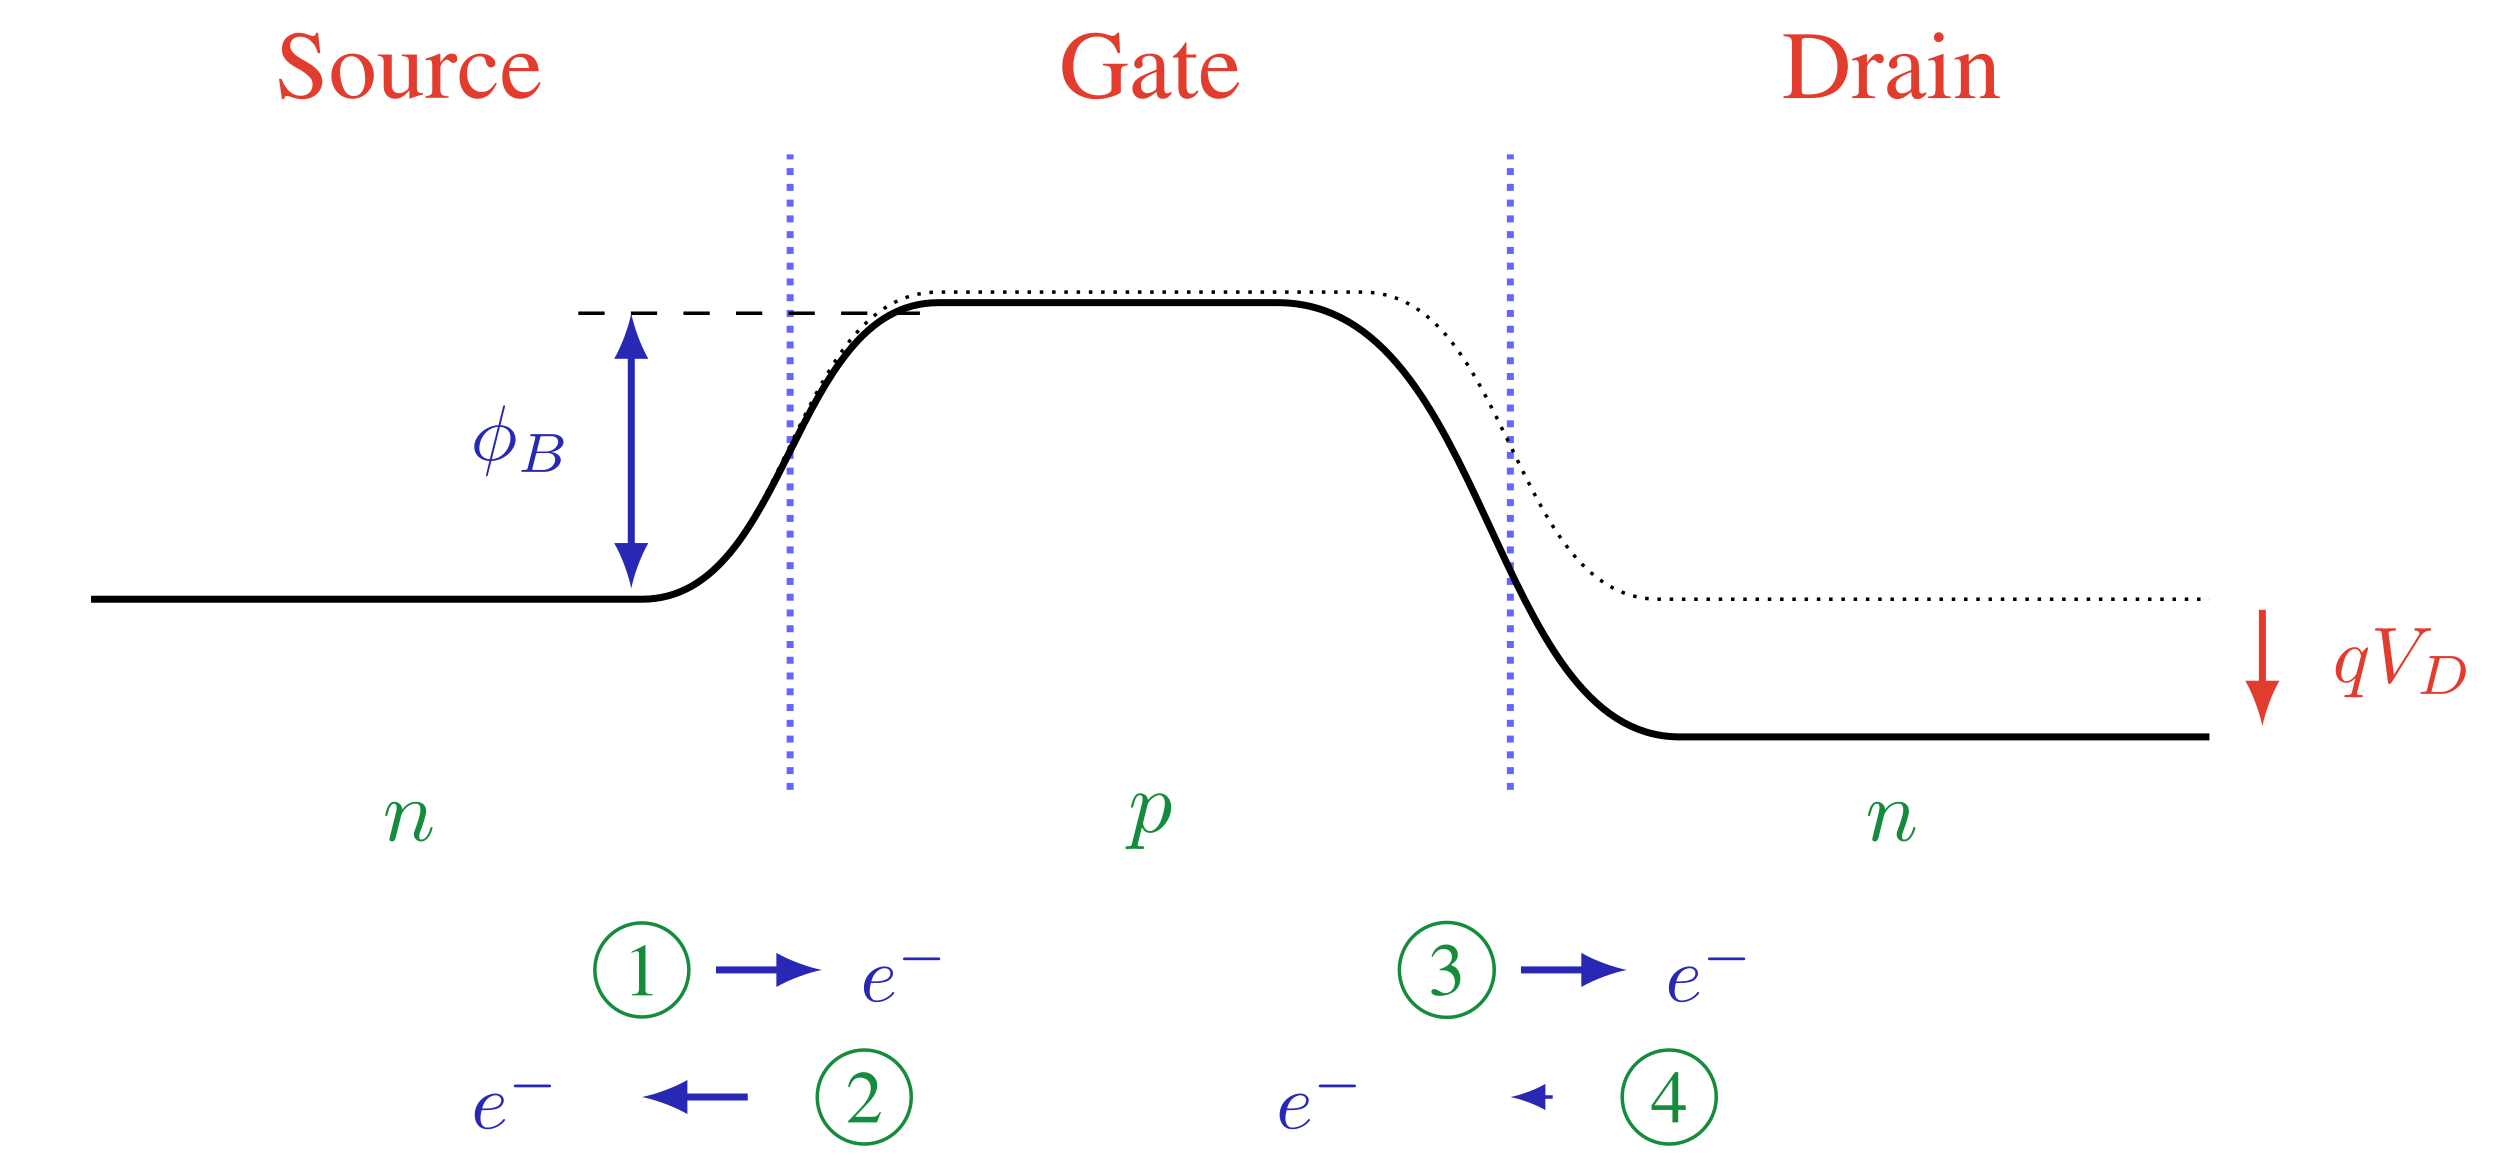
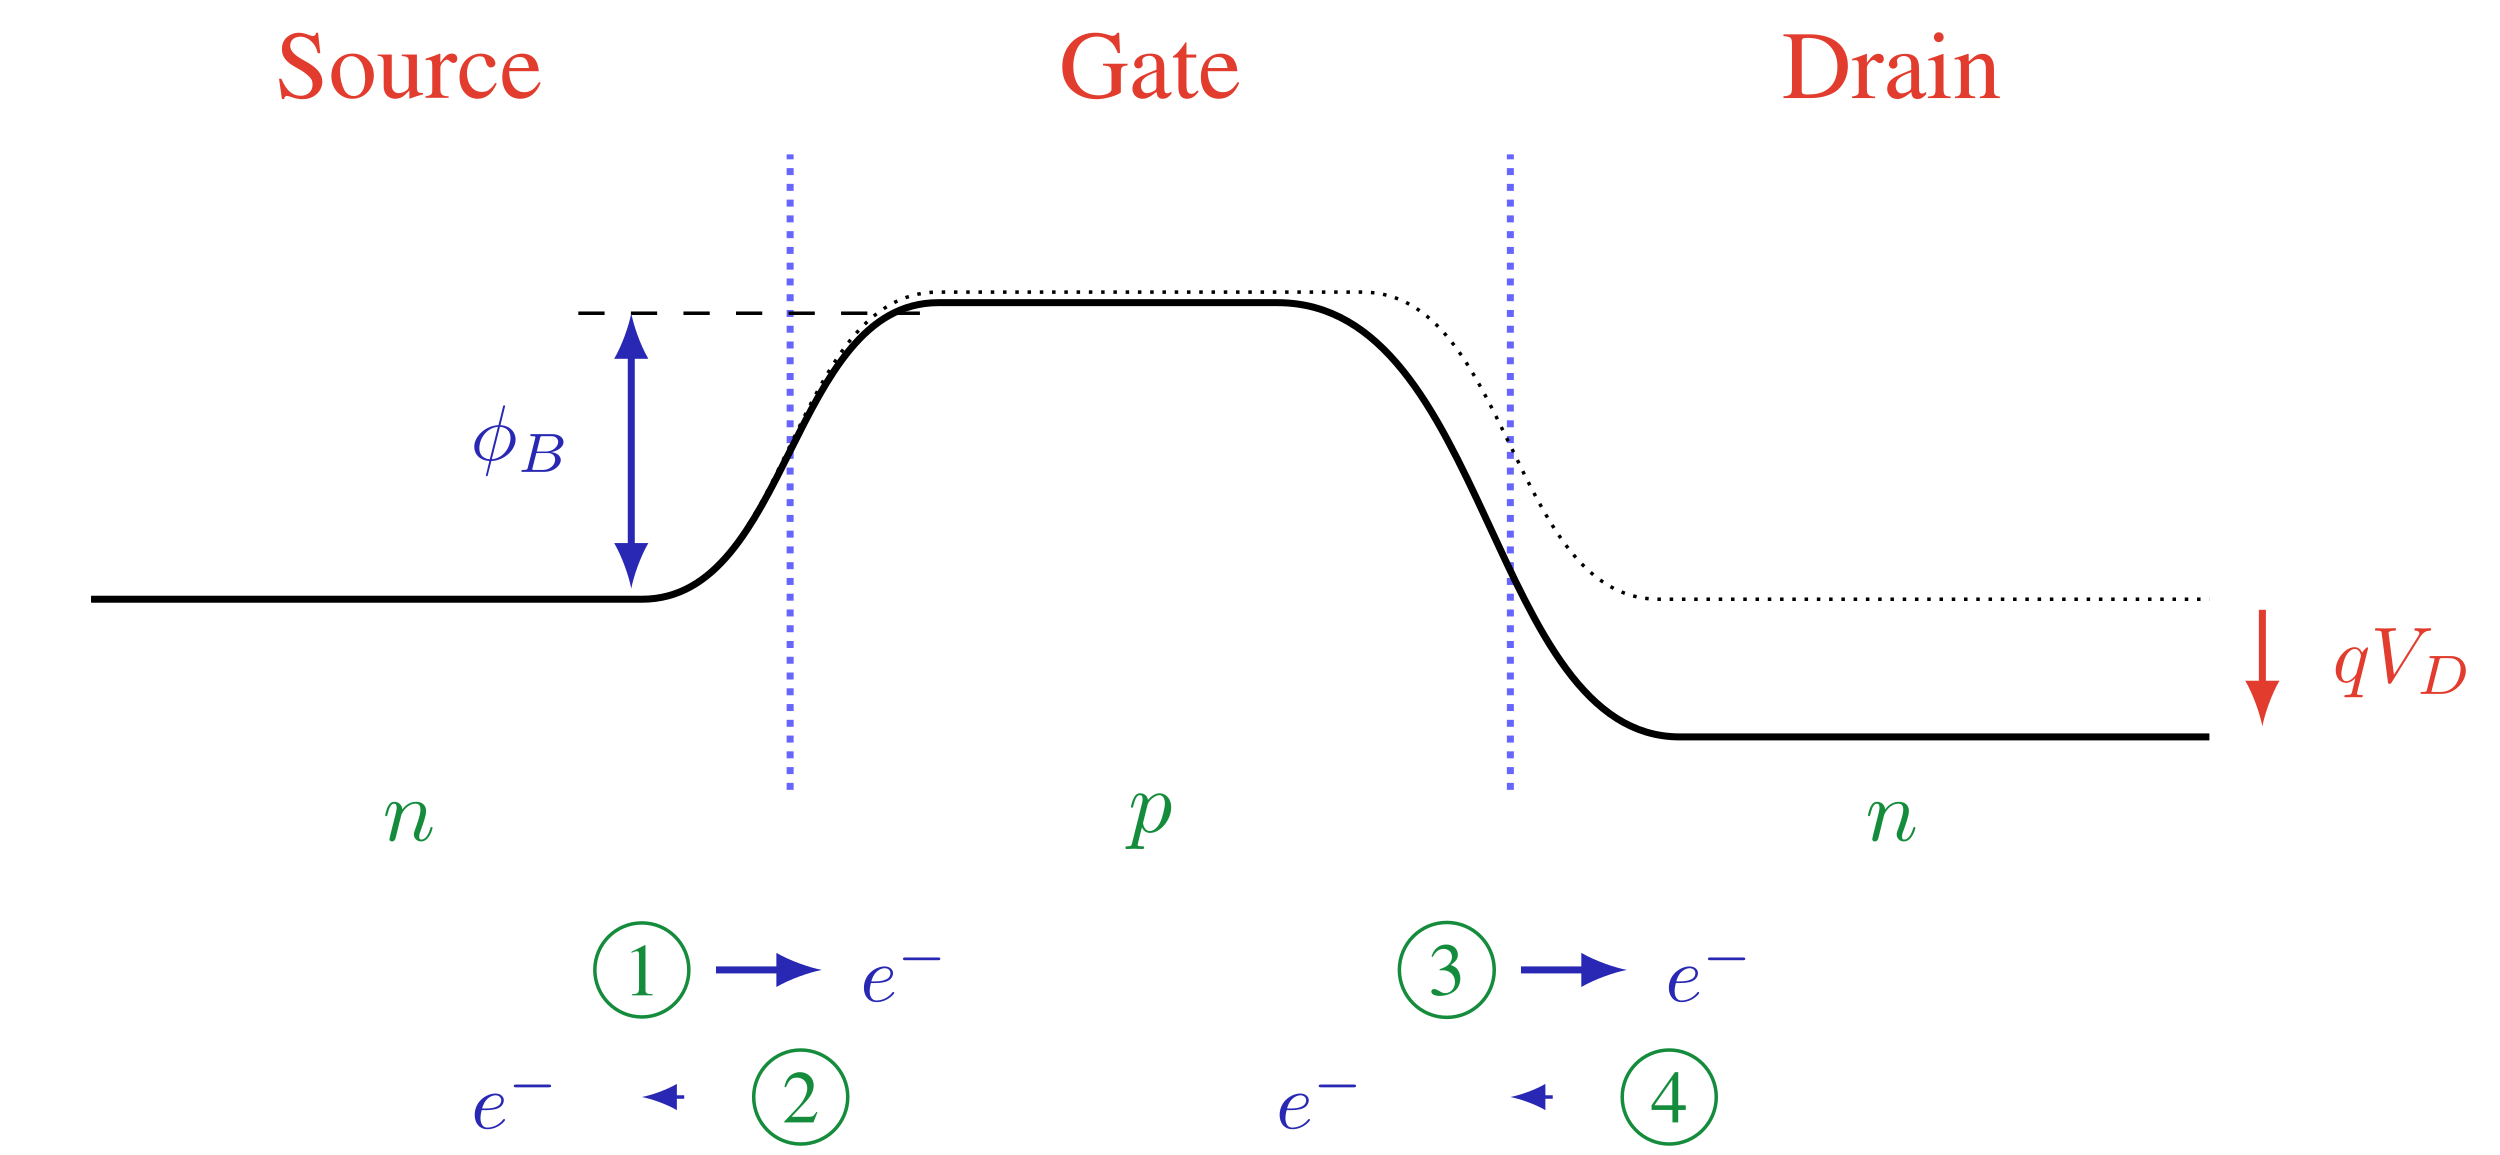
<svg xmlns="http://www.w3.org/2000/svg" xmlns:xlink="http://www.w3.org/1999/xlink" width="284.365pt" height="131.34pt" viewBox="0 0 284.365 131.34">
  <defs>
    <g>
      <g id="glyph-0-0">
        <path d="M 4.047 -3.859 C 4.047 -3.906 4.031 -3.953 3.969 -3.953 C 3.859 -3.953 3.5 -3.594 3.359 -3.344 C 3.156 -3.828 2.812 -3.969 2.516 -3.969 C 1.469 -3.969 0.359 -2.641 0.359 -1.344 C 0.359 -0.453 0.891 0.094 1.547 0.094 C 1.922 0.094 2.281 -0.109 2.594 -0.438 C 2.516 -0.125 2.219 1.078 2.203 1.172 C 2.125 1.422 2.047 1.453 1.547 1.469 C 1.438 1.469 1.344 1.469 1.344 1.641 C 1.344 1.656 1.344 1.734 1.469 1.734 C 1.75 1.734 2.062 1.719 2.359 1.719 C 2.656 1.719 2.984 1.734 3.281 1.734 C 3.328 1.734 3.438 1.734 3.438 1.562 C 3.438 1.469 3.359 1.469 3.203 1.469 C 2.781 1.469 2.781 1.406 2.781 1.312 C 2.781 1.25 2.797 1.203 2.812 1.125 Z M 1.562 -0.094 C 1.031 -0.094 1 -0.797 1 -0.938 C 1 -1.375 1.25 -2.344 1.406 -2.719 C 1.688 -3.391 2.156 -3.766 2.516 -3.766 C 3.109 -3.766 3.234 -3.047 3.234 -2.984 C 3.234 -2.922 2.734 -0.953 2.703 -0.922 C 2.578 -0.672 2.078 -0.094 1.562 -0.094 Z M 1.562 -0.094 " />
      </g>
      <g id="glyph-0-1">
        <path d="M 5.625 -5.109 C 6.078 -5.797 6.453 -5.828 6.781 -5.844 C 6.891 -5.859 6.891 -6.016 6.891 -6.016 C 6.891 -6.094 6.859 -6.125 6.781 -6.125 C 6.547 -6.125 6.281 -6.094 6.047 -6.094 C 5.75 -6.094 5.438 -6.125 5.156 -6.125 C 5.109 -6.125 4.984 -6.125 4.984 -5.953 C 4.984 -5.859 5.062 -5.844 5.125 -5.844 C 5.375 -5.828 5.547 -5.734 5.547 -5.547 C 5.547 -5.422 5.406 -5.219 5.406 -5.203 L 2.656 -0.828 L 2.047 -5.578 C 2.047 -5.734 2.25 -5.844 2.656 -5.844 C 2.797 -5.844 2.891 -5.844 2.891 -6.031 C 2.891 -6.109 2.812 -6.125 2.766 -6.125 C 2.406 -6.125 2.016 -6.094 1.656 -6.094 C 1.484 -6.094 1.312 -6.109 1.156 -6.109 C 1 -6.109 0.828 -6.125 0.672 -6.125 C 0.609 -6.125 0.5 -6.125 0.5 -5.953 C 0.5 -5.844 0.578 -5.844 0.719 -5.844 C 1.234 -5.844 1.234 -5.766 1.266 -5.547 L 1.969 -0.016 C 2 0.172 2.031 0.203 2.156 0.203 C 2.297 0.203 2.328 0.156 2.406 0.031 Z M 5.625 -5.109 " />
      </g>
      <g id="glyph-0-2">
        <path d="M 3.922 -6.016 C 3.922 -6.031 3.953 -6.125 3.953 -6.141 C 3.953 -6.141 3.953 -6.219 3.844 -6.219 C 3.75 -6.219 3.734 -6.203 3.703 -6.047 L 3.188 -3.969 C 1.766 -3.922 0.438 -2.734 0.438 -1.516 C 0.438 -0.656 1.062 0.047 2.156 0.109 C 2.094 0.391 2.031 0.672 1.953 0.953 C 1.844 1.375 1.766 1.719 1.766 1.734 C 1.766 1.828 1.828 1.844 1.859 1.844 C 1.906 1.844 1.922 1.828 1.953 1.797 C 1.969 1.781 2.031 1.562 2.047 1.438 L 2.391 0.109 C 3.844 0.062 5.141 -1.141 5.141 -2.344 C 5.141 -3.062 4.656 -3.891 3.422 -3.969 Z M 2.203 -0.094 C 1.672 -0.109 1.016 -0.438 1.016 -1.328 C 1.016 -2.406 1.797 -3.656 3.125 -3.781 Z M 3.359 -3.781 C 4.047 -3.734 4.562 -3.328 4.562 -2.531 C 4.562 -1.484 3.781 -0.203 2.438 -0.094 Z M 3.359 -3.781 " />
      </g>
      <g id="glyph-0-3">
        <path d="M 1.672 -2.078 C 1.938 -2.078 2.594 -2.094 3.047 -2.281 C 3.672 -2.547 3.719 -3.078 3.719 -3.203 C 3.719 -3.594 3.375 -3.969 2.766 -3.969 C 1.766 -3.969 0.406 -3.094 0.406 -1.531 C 0.406 -0.609 0.938 0.094 1.828 0.094 C 3.109 0.094 3.859 -0.859 3.859 -0.953 C 3.859 -1.016 3.797 -1.078 3.75 -1.078 C 3.703 -1.078 3.688 -1.062 3.625 -0.984 C 2.922 -0.094 1.953 -0.094 1.844 -0.094 C 1.141 -0.094 1.062 -0.859 1.062 -1.141 C 1.062 -1.25 1.062 -1.531 1.203 -2.078 Z M 1.25 -2.266 C 1.609 -3.625 2.531 -3.766 2.766 -3.766 C 3.188 -3.766 3.422 -3.5 3.422 -3.203 C 3.422 -2.266 1.984 -2.266 1.625 -2.266 Z M 1.25 -2.266 " />
      </g>
      <g id="glyph-1-0">
        <path d="M 1.188 -0.484 C 1.141 -0.281 1.125 -0.219 0.641 -0.219 C 0.516 -0.219 0.453 -0.219 0.453 -0.094 C 0.453 0 0.516 0 0.641 0 L 2.875 0 C 4.266 0 5.609 -1.281 5.609 -2.656 C 5.609 -3.562 4.969 -4.297 3.953 -4.297 L 1.672 -4.297 C 1.531 -4.297 1.469 -4.297 1.469 -4.156 C 1.469 -4.062 1.531 -4.062 1.672 -4.062 C 1.766 -4.062 1.797 -4.062 1.906 -4.047 C 2.031 -4.031 2.047 -4.031 2.047 -3.969 C 2.047 -3.953 2.047 -3.922 2.016 -3.828 Z M 2.594 -3.844 C 2.641 -4.047 2.656 -4.062 2.922 -4.062 L 3.719 -4.062 C 4.422 -4.062 5.016 -3.719 5.016 -2.859 C 5.016 -2.719 4.953 -1.625 4.328 -0.906 C 4.078 -0.625 3.531 -0.219 2.766 -0.219 L 1.906 -0.219 C 1.719 -0.219 1.703 -0.234 1.703 -0.281 C 1.703 -0.297 1.703 -0.328 1.734 -0.422 Z M 2.594 -3.844 " />
      </g>
      <g id="glyph-1-1">
        <path d="M 1.188 -0.484 C 1.141 -0.281 1.125 -0.219 0.641 -0.219 C 0.531 -0.219 0.453 -0.219 0.453 -0.094 C 0.453 0 0.531 0 0.641 0 L 3.078 0 C 4.125 0 4.938 -0.719 4.938 -1.344 C 4.938 -1.797 4.531 -2.172 3.859 -2.25 C 4.625 -2.375 5.25 -2.859 5.25 -3.391 C 5.25 -3.875 4.781 -4.297 3.953 -4.297 L 1.672 -4.297 C 1.547 -4.297 1.469 -4.297 1.469 -4.156 C 1.469 -4.062 1.547 -4.062 1.672 -4.062 C 1.672 -4.062 1.797 -4.062 1.906 -4.047 C 2.047 -4.031 2.047 -4.031 2.047 -3.969 C 2.047 -3.953 2.047 -3.922 2.031 -3.828 Z M 2.203 -2.312 L 2.578 -3.844 C 2.625 -4.047 2.641 -4.062 2.906 -4.062 L 3.859 -4.062 C 4.5 -4.062 4.641 -3.641 4.641 -3.406 C 4.641 -2.891 4.062 -2.312 3.234 -2.312 Z M 1.891 -0.219 C 1.703 -0.219 1.703 -0.234 1.703 -0.281 C 1.703 -0.297 1.703 -0.328 1.719 -0.422 L 2.156 -2.141 L 3.484 -2.141 C 4.078 -2.141 4.297 -1.75 4.297 -1.391 C 4.297 -0.766 3.672 -0.219 2.906 -0.219 Z M 1.891 -0.219 " />
      </g>
      <g id="glyph-2-0">
        <path d="M 4.891 -7.406 L 4.672 -7.406 C 4.625 -7.156 4.5 -7.031 4.312 -7.031 C 4.203 -7.031 4.016 -7.078 3.828 -7.156 C 3.422 -7.312 3.016 -7.406 2.672 -7.406 C 2.203 -7.406 1.719 -7.219 1.359 -6.906 C 0.969 -6.562 0.781 -6.094 0.781 -5.531 C 0.781 -4.656 1.266 -4.047 2.484 -3.391 C 3.281 -2.984 3.844 -2.531 4.125 -2.109 C 4.219 -1.969 4.266 -1.734 4.266 -1.484 C 4.266 -0.75 3.719 -0.234 2.922 -0.234 C 1.953 -0.234 1.266 -0.844 0.719 -2.172 L 0.453 -2.172 L 0.781 0.141 L 1.031 0.141 C 1.047 -0.062 1.172 -0.219 1.344 -0.219 C 1.453 -0.219 1.641 -0.172 1.844 -0.094 C 2.266 0.062 2.703 0.156 3.141 0.156 C 4.406 0.156 5.375 -0.719 5.375 -1.844 C 5.375 -2.734 4.781 -3.453 3.328 -4.234 C 2.172 -4.859 1.719 -5.344 1.719 -5.938 C 1.719 -6.531 2.172 -6.953 2.859 -6.953 C 3.359 -6.953 3.812 -6.75 4.188 -6.359 C 4.531 -6 4.688 -5.719 4.859 -5.078 L 5.141 -5.078 Z M 4.891 -7.406 " />
      </g>
      <g id="glyph-2-1">
        <path d="M 2.734 -5.031 C 1.312 -5.031 0.312 -3.984 0.312 -2.469 C 0.312 -1 1.344 0.109 2.719 0.109 C 4.094 0.109 5.141 -1.047 5.141 -2.562 C 5.141 -4 4.141 -5.031 2.734 -5.031 Z M 2.594 -4.734 C 3.516 -4.734 4.156 -3.688 4.156 -2.172 C 4.156 -0.938 3.672 -0.203 2.844 -0.203 C 2.422 -0.203 2.016 -0.453 1.781 -0.891 C 1.484 -1.469 1.297 -2.234 1.297 -3.016 C 1.297 -4.047 1.812 -4.734 2.594 -4.734 Z M 2.594 -4.734 " />
      </g>
      <g id="glyph-2-2">
        <path d="M 5.25 -0.547 L 5.188 -0.547 C 4.688 -0.547 4.562 -0.672 4.562 -1.172 L 4.562 -4.922 L 2.844 -4.922 L 2.844 -4.75 C 3.516 -4.703 3.641 -4.594 3.641 -4.047 L 3.641 -1.484 C 3.641 -1.172 3.594 -1.016 3.438 -0.891 C 3.141 -0.656 2.797 -0.531 2.469 -0.531 C 2.047 -0.531 1.703 -0.891 1.703 -1.359 L 1.703 -4.922 L 0.094 -4.922 L 0.094 -4.781 C 0.625 -4.75 0.781 -4.578 0.781 -4.078 L 0.781 -1.312 C 0.781 -0.453 1.297 0.109 2.109 0.109 C 2.516 0.109 2.938 -0.062 3.234 -0.359 L 3.703 -0.828 L 3.703 0.078 L 3.75 0.094 C 4.297 -0.125 4.688 -0.234 5.25 -0.391 Z M 5.25 -0.547 " />
      </g>
      <g id="glyph-2-3">
        <path d="M 0.078 -4.266 C 0.234 -4.297 0.328 -4.312 0.453 -4.312 C 0.734 -4.312 0.828 -4.141 0.828 -3.656 L 0.828 -0.922 C 0.828 -0.375 0.75 -0.297 0.062 -0.172 L 0.062 0 L 2.688 0 L 2.688 -0.172 C 1.938 -0.203 1.75 -0.359 1.75 -0.984 L 1.75 -3.453 C 1.75 -3.797 2.219 -4.344 2.516 -4.344 C 2.578 -4.344 2.688 -4.297 2.797 -4.188 C 2.984 -4.031 3.094 -3.969 3.234 -3.969 C 3.5 -3.969 3.672 -4.156 3.672 -4.453 C 3.672 -4.812 3.438 -5.031 3.062 -5.031 C 2.609 -5.031 2.297 -4.781 1.75 -4.016 L 1.75 -5.016 L 1.703 -5.031 C 1.125 -4.797 0.719 -4.656 0.078 -4.453 Z M 0.078 -4.266 " />
      </g>
      <g id="glyph-2-4">
        <path d="M 4.359 -1.703 C 3.828 -0.938 3.438 -0.672 2.812 -0.672 C 1.812 -0.672 1.125 -1.562 1.125 -2.812 C 1.125 -3.938 1.719 -4.719 2.609 -4.719 C 3 -4.719 3.141 -4.594 3.25 -4.188 L 3.312 -3.953 C 3.406 -3.641 3.609 -3.453 3.828 -3.453 C 4.125 -3.453 4.359 -3.656 4.359 -3.906 C 4.359 -4.531 3.594 -5.031 2.672 -5.031 C 2.141 -5.031 1.578 -4.812 1.125 -4.422 C 0.578 -3.938 0.281 -3.203 0.281 -2.328 C 0.281 -0.906 1.141 0.109 2.359 0.109 C 2.844 0.109 3.281 -0.062 3.688 -0.406 C 3.969 -0.672 4.188 -0.969 4.516 -1.609 Z M 4.359 -1.703 " />
      </g>
      <g id="glyph-2-5">
        <path d="M 4.469 -1.797 C 3.938 -0.969 3.469 -0.641 2.766 -0.641 C 2.141 -0.641 1.672 -0.969 1.359 -1.594 C 1.156 -2 1.078 -2.359 1.062 -3.031 L 4.438 -3.031 C 4.344 -3.75 4.234 -4.062 3.969 -4.422 C 3.641 -4.812 3.125 -5.031 2.562 -5.031 C 2.016 -5.031 1.5 -4.844 1.078 -4.469 C 0.562 -4.016 0.281 -3.234 0.281 -2.344 C 0.281 -0.828 1.062 0.109 2.328 0.109 C 3.359 0.109 4.188 -0.531 4.641 -1.719 Z M 1.078 -3.391 C 1.203 -4.234 1.578 -4.641 2.25 -4.641 C 2.906 -4.641 3.172 -4.344 3.312 -3.391 Z M 1.078 -3.391 " />
      </g>
      <g id="glyph-2-6">
        <path d="M 7.766 -3.875 L 4.969 -3.875 L 4.969 -3.688 C 5.438 -3.641 5.578 -3.609 5.703 -3.531 C 5.875 -3.422 5.938 -3.172 5.938 -2.703 L 5.938 -0.938 C 5.938 -0.578 5.266 -0.281 4.484 -0.281 C 2.688 -0.281 1.594 -1.531 1.594 -3.578 C 1.594 -4.594 1.906 -5.594 2.391 -6.141 C 2.875 -6.672 3.547 -6.969 4.297 -6.969 C 4.906 -6.969 5.438 -6.766 5.875 -6.359 C 6.203 -6.062 6.375 -5.766 6.656 -5.094 L 6.906 -5.094 L 6.812 -7.406 L 6.578 -7.406 C 6.5 -7.203 6.312 -7.047 6.078 -7.047 C 5.969 -7.047 5.797 -7.078 5.594 -7.156 C 5.109 -7.312 4.594 -7.406 4.109 -7.406 C 1.922 -7.406 0.344 -5.797 0.344 -3.562 C 0.344 -2.484 0.641 -1.672 1.266 -1.016 C 2 -0.266 3.047 0.156 4.25 0.156 C 5.188 0.156 6.562 -0.234 7 -0.609 L 7 -2.844 C 7 -3.484 7.125 -3.625 7.766 -3.688 Z M 7.766 -3.875 " />
      </g>
      <g id="glyph-2-7">
        <path d="M 4.844 -0.719 C 4.656 -0.562 4.531 -0.516 4.359 -0.516 C 4.109 -0.516 4.031 -0.672 4.031 -1.156 L 4.031 -3.281 C 4.031 -3.859 3.969 -4.172 3.812 -4.438 C 3.578 -4.828 3.094 -5.031 2.453 -5.031 C 1.422 -5.031 0.609 -4.5 0.609 -3.812 C 0.609 -3.562 0.828 -3.344 1.078 -3.344 C 1.344 -3.344 1.578 -3.562 1.578 -3.797 C 1.578 -3.844 1.562 -3.906 1.562 -3.969 C 1.531 -4.078 1.516 -4.156 1.516 -4.234 C 1.516 -4.531 1.875 -4.781 2.312 -4.781 C 2.844 -4.781 3.141 -4.453 3.141 -3.859 L 3.141 -3.203 C 1.453 -2.516 1.266 -2.438 0.797 -2.016 C 0.562 -1.797 0.406 -1.422 0.406 -1.062 C 0.406 -0.375 0.891 0.109 1.562 0.109 C 2.031 0.109 2.484 -0.125 3.156 -0.688 C 3.203 -0.125 3.406 0.109 3.859 0.109 C 4.234 0.109 4.453 -0.016 4.844 -0.438 Z M 3.141 -1.344 C 3.141 -1 3.094 -0.906 2.859 -0.781 C 2.594 -0.625 2.297 -0.531 2.062 -0.531 C 1.672 -0.531 1.375 -0.891 1.375 -1.375 L 1.375 -1.406 C 1.375 -2.062 1.812 -2.453 3.141 -2.938 Z M 3.141 -1.344 " />
      </g>
      <g id="glyph-2-8">
        <path d="M 2.797 -4.922 L 1.688 -4.922 L 1.688 -6.203 C 1.688 -6.312 1.672 -6.344 1.609 -6.344 C 1.531 -6.25 1.469 -6.141 1.391 -6.031 C 0.969 -5.438 0.5 -4.906 0.328 -4.859 C 0.203 -4.781 0.141 -4.703 0.141 -4.656 C 0.141 -4.625 0.156 -4.594 0.188 -4.578 L 0.766 -4.578 L 0.766 -1.281 C 0.766 -0.359 1.094 0.109 1.734 0.109 C 2.281 0.109 2.688 -0.156 3.062 -0.719 L 2.906 -0.844 C 2.688 -0.562 2.5 -0.453 2.25 -0.453 C 1.844 -0.453 1.688 -0.75 1.688 -1.453 L 1.688 -4.578 L 2.797 -4.578 Z M 2.797 -4.922 " />
      </g>
      <g id="glyph-2-9">
        <path d="M 1.141 -1.188 C 1.141 -0.406 1 -0.266 0.172 -0.203 L 0.172 0 L 3.281 0 C 4.562 0 5.703 -0.359 6.391 -0.969 C 7.094 -1.625 7.5 -2.594 7.5 -3.656 C 7.5 -4.641 7.172 -5.5 6.578 -6.094 C 5.828 -6.859 4.641 -7.25 3.125 -7.25 L 0.172 -7.25 L 0.172 -7.047 C 1.047 -6.969 1.141 -6.875 1.141 -6.062 Z M 2.25 -6.422 C 2.25 -6.766 2.375 -6.844 2.828 -6.844 C 3.766 -6.844 4.484 -6.672 5 -6.297 C 5.859 -5.703 6.312 -4.766 6.312 -3.578 C 6.312 -2.297 5.859 -1.375 4.969 -0.859 C 4.422 -0.531 3.781 -0.406 2.828 -0.406 C 2.391 -0.406 2.25 -0.5 2.25 -0.859 Z M 2.25 -6.422 " />
      </g>
      <g id="glyph-2-10">
        <path d="M 1.922 -5.031 L 0.219 -4.438 L 0.219 -4.266 L 0.312 -4.281 C 0.438 -4.297 0.578 -4.312 0.672 -4.312 C 0.938 -4.312 1.047 -4.141 1.047 -3.656 L 1.047 -1.125 C 1.047 -0.328 0.938 -0.203 0.172 -0.172 L 0.172 0 L 2.766 0 L 2.766 -0.172 C 2.047 -0.219 1.953 -0.328 1.953 -1.125 L 1.953 -5 Z M 1.406 -7.484 C 1.109 -7.484 0.859 -7.234 0.859 -6.922 C 0.859 -6.609 1.094 -6.359 1.406 -6.359 C 1.719 -6.359 1.969 -6.609 1.969 -6.922 C 1.969 -7.234 1.719 -7.484 1.406 -7.484 Z M 1.406 -7.484 " />
      </g>
      <g id="glyph-2-11">
        <path d="M 0.172 -4.359 C 0.234 -4.391 0.344 -4.406 0.469 -4.406 C 0.781 -4.406 0.875 -4.234 0.875 -3.703 L 0.875 -0.984 C 0.875 -0.359 0.75 -0.203 0.203 -0.172 L 0.203 0 L 2.516 0 L 2.516 -0.172 C 1.953 -0.203 1.797 -0.344 1.797 -0.734 L 1.797 -3.812 C 2.328 -4.297 2.562 -4.438 2.922 -4.438 C 3.469 -4.438 3.719 -4.094 3.719 -3.375 L 3.719 -1.078 C 3.719 -0.391 3.578 -0.203 3.031 -0.172 L 3.031 0 L 5.312 0 L 5.312 -0.172 C 4.781 -0.219 4.641 -0.344 4.641 -0.891 L 4.641 -3.391 C 4.641 -4.422 4.156 -5.031 3.359 -5.031 C 2.844 -5.031 2.516 -4.859 1.766 -4.156 L 1.766 -5.016 L 1.688 -5.031 C 1.156 -4.844 0.781 -4.719 0.172 -4.547 Z M 0.172 -4.359 " />
      </g>
      <g id="glyph-3-0">
        <path d="M 0.875 -0.594 C 0.844 -0.438 0.781 -0.203 0.781 -0.156 C 0.781 0.016 0.922 0.109 1.078 0.109 C 1.203 0.109 1.375 0.031 1.453 -0.172 C 1.453 -0.188 1.578 -0.656 1.641 -0.906 L 1.859 -1.797 C 1.906 -2.031 1.969 -2.25 2.031 -2.469 C 2.062 -2.641 2.141 -2.938 2.156 -2.969 C 2.297 -3.281 2.828 -4.188 3.781 -4.188 C 4.234 -4.188 4.312 -3.812 4.312 -3.484 C 4.312 -2.875 3.828 -1.594 3.672 -1.172 C 3.578 -0.938 3.562 -0.812 3.562 -0.703 C 3.562 -0.234 3.922 0.109 4.391 0.109 C 5.328 0.109 5.688 -1.344 5.688 -1.422 C 5.688 -1.531 5.609 -1.531 5.578 -1.531 C 5.469 -1.531 5.469 -1.5 5.422 -1.344 C 5.219 -0.672 4.891 -0.109 4.406 -0.109 C 4.234 -0.109 4.172 -0.203 4.172 -0.438 C 4.172 -0.688 4.25 -0.922 4.344 -1.141 C 4.531 -1.672 4.953 -2.766 4.953 -3.344 C 4.953 -4 4.531 -4.406 3.812 -4.406 C 2.906 -4.406 2.422 -3.766 2.25 -3.531 C 2.203 -4.094 1.797 -4.406 1.328 -4.406 C 0.875 -4.406 0.688 -4.016 0.594 -3.844 C 0.422 -3.5 0.297 -2.906 0.297 -2.875 C 0.297 -2.766 0.391 -2.766 0.406 -2.766 C 0.516 -2.766 0.516 -2.781 0.578 -3 C 0.75 -3.703 0.953 -4.188 1.312 -4.188 C 1.5 -4.188 1.609 -4.062 1.609 -3.734 C 1.609 -3.516 1.578 -3.406 1.453 -2.891 Z M 0.875 -0.594 " />
      </g>
      <g id="glyph-3-1">
        <path d="M 0.453 1.219 C 0.375 1.562 0.344 1.625 -0.094 1.625 C -0.203 1.625 -0.312 1.625 -0.312 1.812 C -0.312 1.891 -0.266 1.938 -0.188 1.938 C 0.078 1.938 0.375 1.906 0.641 1.906 C 0.984 1.906 1.312 1.938 1.641 1.938 C 1.688 1.938 1.812 1.938 1.812 1.734 C 1.812 1.625 1.719 1.625 1.578 1.625 C 1.078 1.625 1.078 1.562 1.078 1.469 C 1.078 1.344 1.5 -0.281 1.562 -0.531 C 1.688 -0.234 1.969 0.109 2.484 0.109 C 3.641 0.109 4.891 -1.344 4.891 -2.812 C 4.891 -3.75 4.312 -4.406 3.562 -4.406 C 3.062 -4.406 2.578 -4.047 2.25 -3.656 C 2.156 -4.203 1.719 -4.406 1.359 -4.406 C 0.891 -4.406 0.703 -4.016 0.625 -3.844 C 0.438 -3.5 0.312 -2.906 0.312 -2.875 C 0.312 -2.766 0.406 -2.766 0.422 -2.766 C 0.531 -2.766 0.531 -2.781 0.594 -3 C 0.766 -3.703 0.969 -4.188 1.328 -4.188 C 1.5 -4.188 1.641 -4.109 1.641 -3.734 C 1.641 -3.5 1.609 -3.391 1.562 -3.219 Z M 2.203 -3.109 C 2.266 -3.375 2.547 -3.656 2.719 -3.812 C 3.078 -4.109 3.359 -4.188 3.531 -4.188 C 3.922 -4.188 4.172 -3.844 4.172 -3.25 C 4.172 -2.656 3.844 -1.516 3.656 -1.141 C 3.312 -0.438 2.844 -0.109 2.469 -0.109 C 1.812 -0.109 1.688 -0.938 1.688 -1 C 1.688 -1.016 1.688 -1.031 1.719 -1.156 Z M 2.203 -3.109 " />
      </g>
      <g id="glyph-4-0">
        <path d="M 2.469 -5.719 L 0.938 -4.953 L 0.938 -4.828 C 1.047 -4.875 1.141 -4.906 1.172 -4.922 C 1.328 -4.984 1.469 -5.016 1.547 -5.016 C 1.734 -5.016 1.797 -4.891 1.797 -4.625 L 1.797 -0.781 C 1.797 -0.516 1.734 -0.312 1.594 -0.234 C 1.469 -0.156 1.359 -0.141 1 -0.125 L 1 0 L 3.344 0 L 3.344 -0.125 C 2.672 -0.141 2.531 -0.219 2.531 -0.625 L 2.531 -5.703 Z M 2.469 -5.719 " />
      </g>
      <g id="glyph-4-1">
        <path d="M 4.016 -1.156 L 3.906 -1.203 C 3.594 -0.719 3.484 -0.641 3.109 -0.641 L 1.078 -0.641 L 2.5 -2.141 C 3.266 -2.922 3.594 -3.562 3.594 -4.219 C 3.594 -5.078 2.906 -5.719 2.031 -5.719 C 1.562 -5.719 1.125 -5.531 0.797 -5.203 C 0.531 -4.906 0.406 -4.641 0.266 -4.047 L 0.438 -4 C 0.781 -4.828 1.078 -5.094 1.672 -5.094 C 2.375 -5.094 2.859 -4.609 2.859 -3.906 C 2.859 -3.25 2.469 -2.453 1.766 -1.703 L 0.25 -0.109 L 0.25 0 L 3.562 0 Z M 4.016 -1.156 " />
      </g>
      <g id="glyph-4-2">
        <path d="M 1.297 -2.797 C 1.797 -2.797 1.984 -2.781 2.188 -2.703 C 2.719 -2.516 3.047 -2.031 3.047 -1.453 C 3.047 -0.734 2.562 -0.188 1.938 -0.188 C 1.703 -0.188 1.547 -0.25 1.234 -0.453 C 0.969 -0.594 0.828 -0.656 0.688 -0.656 C 0.484 -0.656 0.359 -0.547 0.359 -0.359 C 0.359 -0.062 0.734 0.125 1.328 0.125 C 1.969 0.125 2.641 -0.109 3.047 -0.453 C 3.438 -0.797 3.656 -1.281 3.656 -1.859 C 3.656 -2.281 3.516 -2.688 3.281 -2.953 C 3.109 -3.141 2.953 -3.234 2.578 -3.391 C 3.156 -3.797 3.375 -4.109 3.375 -4.562 C 3.375 -5.25 2.828 -5.719 2.047 -5.719 C 1.625 -5.719 1.25 -5.578 0.953 -5.312 C 0.688 -5.078 0.562 -4.859 0.375 -4.359 L 0.516 -4.312 C 0.859 -4.938 1.234 -5.219 1.766 -5.219 C 2.328 -5.219 2.703 -4.844 2.703 -4.312 C 2.703 -4 2.578 -3.703 2.359 -3.484 C 2.109 -3.234 1.875 -3.109 1.297 -2.906 Z M 1.297 -2.797 " />
      </g>
      <g id="glyph-4-3">
        <path d="M 4 -1.953 L 3.141 -1.953 L 3.141 -5.719 L 2.766 -5.719 L 0.109 -1.953 L 0.109 -1.422 L 2.484 -1.422 L 2.484 0 L 3.141 0 L 3.141 -1.422 L 4 -1.422 Z M 2.469 -1.953 L 0.438 -1.953 L 2.469 -4.859 Z M 2.469 -1.953 " />
      </g>
      <g id="glyph-5-0">
        <path d="M 4.672 -1.422 C 4.781 -1.422 4.922 -1.422 4.922 -1.562 C 4.922 -1.734 4.781 -1.734 4.672 -1.734 L 0.922 -1.734 C 0.828 -1.734 0.672 -1.734 0.672 -1.578 C 0.672 -1.422 0.828 -1.422 0.922 -1.422 Z M 4.672 -1.422 " />
      </g>
    </g>
    <clipPath id="clip-0">
-       <path clip-rule="nonzero" d="M 87 113 L 110 113 L 110 131.34 L 87 131.34 Z M 87 113 " />
+       <path clip-rule="nonzero" d="M 80 113 L 103 113 L 103 131.34 L 80 131.34 Z M 80 113 " />
    </clipPath>
    <clipPath id="clip-1">
      <path clip-rule="nonzero" d="M 178 113 L 201 113 L 201 131.34 L 178 131.34 Z M 178 113 " />
    </clipPath>
  </defs>
  <path fill="none" stroke-width="0.797" stroke-linecap="butt" stroke-linejoin="miter" stroke="rgb(39.999%, 39.999%, 100%)" stroke-opacity="1" stroke-dasharray="0.797 0.996" stroke-miterlimit="10" d="M 79.514 7.229 L 79.514 79.514 " transform="matrix(1, 0, 0, -1, 10.361, 97.073)" />
  <path fill="none" stroke-width="0.797" stroke-linecap="butt" stroke-linejoin="miter" stroke="rgb(39.999%, 39.999%, 100%)" stroke-opacity="1" stroke-dasharray="0.797 0.996" stroke-miterlimit="10" d="M 161.436 7.229 L 161.436 79.514 " transform="matrix(1, 0, 0, -1, 10.361, 97.073)" />
  <path fill="none" stroke-width="0.399" stroke-linecap="butt" stroke-linejoin="miter" stroke="rgb(0%, 0%, 0%)" stroke-opacity="1" stroke-dasharray="0.399 0.996" stroke-miterlimit="10" d="M -0.002 28.913 L 62.647 28.913 C 79.514 28.913 79.514 63.85 96.381 63.85 L 144.569 63.85 C 161.436 63.85 161.436 28.913 178.303 28.913 L 240.952 28.913 " transform="matrix(1, 0, 0, -1, 10.361, 97.073)" />
  <path fill="none" stroke-width="0.797" stroke-linecap="butt" stroke-linejoin="miter" stroke="rgb(0%, 0%, 0%)" stroke-opacity="1" stroke-miterlimit="10" d="M -0.002 28.913 L 62.647 28.913 C 79.514 28.913 79.514 62.647 96.381 62.647 L 134.932 62.647 C 159.026 62.647 159.026 13.253 180.713 13.253 L 240.952 13.253 " transform="matrix(1, 0, 0, -1, 10.361, 97.073)" />
  <path fill="none" stroke-width="0.797" stroke-linecap="butt" stroke-linejoin="miter" stroke="rgb(88.234%, 23.528%, 17.647%)" stroke-opacity="1" stroke-miterlimit="10" d="M 246.975 27.71 L 246.975 19.12 " transform="matrix(1, 0, 0, -1, 10.361, 97.073)" />
  <path fill-rule="nonzero" fill="rgb(88.234%, 23.528%, 17.647%)" fill-opacity="1" d="M 257.336 82.617 C 257.594 81.234 258.371 78.988 259.277 77.434 L 255.391 77.434 C 256.297 78.988 257.074 81.234 257.336 82.617 " />
  <g fill="rgb(88.234%, 23.528%, 17.647%)" fill-opacity="1">
    <use xlink:href="#glyph-0-0" x="265.318" y="77.58" />
  </g>
  <g fill="rgb(88.234%, 23.528%, 17.647%)" fill-opacity="1">
    <use xlink:href="#glyph-0-1" x="269.643" y="77.58" />
  </g>
  <g fill="rgb(88.234%, 23.528%, 17.647%)" fill-opacity="1">
    <use xlink:href="#glyph-1-0" x="274.872" y="78.925" />
  </g>
  <path fill="none" stroke-width="0.399" stroke-linecap="butt" stroke-linejoin="miter" stroke="rgb(0%, 0%, 0%)" stroke-opacity="1" stroke-dasharray="2.989 2.989" stroke-miterlimit="10" d="M 55.42 61.444 L 96.381 61.444 " transform="matrix(1, 0, 0, -1, 10.361, 97.073)" />
  <path fill="none" stroke-width="0.797" stroke-linecap="butt" stroke-linejoin="miter" stroke="rgb(15.685%, 15.685%, 70.589%)" stroke-opacity="1" stroke-miterlimit="10" d="M 61.444 34.78 L 61.444 56.78 " transform="matrix(1, 0, 0, -1, 10.361, 97.073)" />
  <path fill-rule="nonzero" fill="rgb(15.685%, 15.685%, 70.589%)" fill-opacity="1" d="M 71.805 66.953 C 72.062 65.574 72.84 63.328 73.746 61.773 L 69.859 61.773 C 70.766 63.328 71.543 65.574 71.805 66.953 " />
  <path fill-rule="nonzero" fill="rgb(15.685%, 15.685%, 70.589%)" fill-opacity="1" d="M 71.805 35.629 C 71.543 37.012 70.766 39.258 69.859 40.812 L 73.746 40.812 C 72.84 39.258 72.062 37.012 71.805 35.629 " />
  <g fill="rgb(15.685%, 15.685%, 70.589%)" fill-opacity="1">
    <use xlink:href="#glyph-0-2" x="53.506" y="52.33" />
  </g>
  <g fill="rgb(15.685%, 15.685%, 70.589%)" fill-opacity="1">
    <use xlink:href="#glyph-1-1" x="58.848" y="53.675" />
  </g>
  <g fill="rgb(88.234%, 23.528%, 17.647%)" fill-opacity="1">
    <use xlink:href="#glyph-2-0" x="31.287" y="11.127" />
    <use xlink:href="#glyph-2-1" x="37.38" y="11.127" />
    <use xlink:href="#glyph-2-2" x="42.86" y="11.127" />
    <use xlink:href="#glyph-2-3" x="48.339" y="11.127" />
    <use xlink:href="#glyph-2-4" x="51.988" y="11.127" />
    <use xlink:href="#glyph-2-5" x="56.854" y="11.127" />
  </g>
  <g fill="rgb(88.234%, 23.528%, 17.647%)" fill-opacity="1">
    <use xlink:href="#glyph-2-6" x="120.489" y="11.127" />
    <use xlink:href="#glyph-2-7" x="128.401" y="11.127" />
    <use xlink:href="#glyph-2-8" x="133.267" y="11.127" />
    <use xlink:href="#glyph-2-5" x="136.314" y="11.127" />
  </g>
  <g fill="rgb(88.234%, 23.528%, 17.647%)" fill-opacity="1">
    <use xlink:href="#glyph-2-9" x="202.689" y="11.154" />
    <use xlink:href="#glyph-2-3" x="210.601" y="11.154" />
    <use xlink:href="#glyph-2-7" x="214.251" y="11.154" />
    <use xlink:href="#glyph-2-10" x="219.116" y="11.154" />
    <use xlink:href="#glyph-2-11" x="222.163" y="11.154" />
  </g>
  <g fill="rgb(7.841%, 54.903%, 23.528%)" fill-opacity="1">
    <use xlink:href="#glyph-3-0" x="43.513" y="95.604" />
  </g>
  <g fill="rgb(7.841%, 54.903%, 23.528%)" fill-opacity="1">
    <use xlink:href="#glyph-3-1" x="128.328" y="94.635" />
  </g>
  <g fill="rgb(7.841%, 54.903%, 23.528%)" fill-opacity="1">
    <use xlink:href="#glyph-3-0" x="212.176" y="95.604" />
  </g>
  <path fill="none" stroke-width="0.399" stroke-linecap="butt" stroke-linejoin="miter" stroke="rgb(7.841%, 54.903%, 23.528%)" stroke-opacity="1" stroke-miterlimit="10" d="M 67.994 -13.251 C 67.994 -10.298 65.6 -7.904 62.647 -7.904 C 59.694 -7.904 57.299 -10.298 57.299 -13.251 C 57.299 -16.208 59.694 -18.603 62.647 -18.603 C 65.6 -18.603 67.994 -16.208 67.994 -13.251 Z M 67.994 -13.251 " transform="matrix(1, 0, 0, -1, 10.361, 97.073)" />
  <g fill="rgb(7.841%, 54.903%, 23.528%)" fill-opacity="1">
    <use xlink:href="#glyph-4-0" x="70.89" y="113.213" />
  </g>
  <path fill="none" stroke-width="0.797" stroke-linecap="butt" stroke-linejoin="miter" stroke="rgb(15.685%, 15.685%, 70.589%)" stroke-opacity="1" stroke-miterlimit="10" d="M 71.08 -13.251 L 78.463 -13.251 " transform="matrix(1, 0, 0, -1, 10.361, 97.073)" />
  <path fill-rule="nonzero" fill="rgb(15.685%, 15.685%, 70.589%)" fill-opacity="1" d="M 93.488 110.324 C 92.105 110.066 89.863 109.289 88.309 108.383 L 88.309 112.27 C 89.863 111.363 92.105 110.586 93.488 110.324 " />
  <g fill="rgb(15.685%, 15.685%, 70.589%)" fill-opacity="1">
    <use xlink:href="#glyph-0-3" x="97.86" y="113.895" />
  </g>
  <g fill="rgb(15.685%, 15.685%, 70.589%)" fill-opacity="1">
    <use xlink:href="#glyph-5-0" x="102.035" y="110.641" />
  </g>
  <g fill="rgb(15.685%, 15.685%, 70.589%)" fill-opacity="1">
    <use xlink:href="#glyph-0-3" x="53.589" y="128.352" />
  </g>
  <g fill="rgb(15.685%, 15.685%, 70.589%)" fill-opacity="1">
    <use xlink:href="#glyph-5-0" x="57.764" y="125.098" />
  </g>
-   <path fill="none" stroke-width="0.797" stroke-linecap="butt" stroke-linejoin="miter" stroke="rgb(15.685%, 15.685%, 70.589%)" stroke-opacity="1" stroke-miterlimit="10" d="M 74.694 -27.708 L 67.311 -27.708 " transform="matrix(1, 0, 0, -1, 10.361, 97.073)" />
-   <path fill-rule="nonzero" fill="rgb(15.685%, 15.685%, 70.589%)" fill-opacity="1" d="M 73.008 124.781 C 74.391 125.043 76.633 125.816 78.188 126.727 L 78.188 122.84 C 76.633 123.746 74.391 124.523 73.008 124.781 " />
+   <path fill="none" stroke-width="0.399" stroke-linecap="butt" stroke-linejoin="miter" stroke="rgb(15.685%, 15.685%, 70.589%)" stroke-opacity="1" stroke-miterlimit="10" d="M 67.467 -27.708 L 66.233 -27.708 " transform="matrix(1, 0, 0, -1, 10.361, 97.073)" />
+   <path fill-rule="nonzero" fill="rgb(15.685%, 15.685%, 70.589%)" fill-opacity="1" d="M 73.008 124.781 C 74.07 124.98 75.797 125.578 76.992 126.277 L 76.992 123.289 C 75.797 123.984 74.07 124.582 73.008 124.781 " />
  <g clip-path="url(#clip-0)">
-     <path fill="none" stroke-width="0.399" stroke-linecap="butt" stroke-linejoin="miter" stroke="rgb(7.841%, 54.903%, 23.528%)" stroke-opacity="1" stroke-miterlimit="10" d="M 93.295 -27.708 C 93.295 -24.755 90.901 -22.361 87.948 -22.361 C 84.991 -22.361 82.596 -24.755 82.596 -27.708 C 82.596 -30.661 84.991 -33.056 87.948 -33.056 C 90.901 -33.056 93.295 -30.661 93.295 -27.708 Z M 93.295 -27.708 " transform="matrix(1, 0, 0, -1, 10.361, 97.073)" />
+     <path fill="none" stroke-width="0.399" stroke-linecap="butt" stroke-linejoin="miter" stroke="rgb(7.841%, 54.903%, 23.528%)" stroke-opacity="1" stroke-miterlimit="10" d="M 86.069 -27.708 C 86.069 -24.755 83.674 -22.361 80.717 -22.361 C 77.764 -22.361 75.369 -24.755 75.369 -27.708 C 75.369 -30.661 77.764 -33.056 80.717 -33.056 C 83.674 -33.056 86.069 -30.661 86.069 -27.708 Z M 86.069 -27.708 " transform="matrix(1, 0, 0, -1, 10.361, 97.073)" />
  </g>
  <g fill="rgb(7.841%, 54.903%, 23.528%)" fill-opacity="1">
-     <use xlink:href="#glyph-4-1" x="96.189" y="127.67" />
+     <use xlink:href="#glyph-4-1" x="88.961" y="127.67" />
  </g>
  <path fill="none" stroke-width="0.399" stroke-linecap="butt" stroke-linejoin="miter" stroke="rgb(7.841%, 54.903%, 23.528%)" stroke-opacity="1" stroke-miterlimit="10" d="M 159.604 -13.251 C 159.604 -10.271 157.19 -7.853 154.209 -7.853 C 151.225 -7.853 148.811 -10.271 148.811 -13.251 C 148.811 -16.232 151.225 -18.65 154.209 -18.65 C 157.19 -18.65 159.604 -16.232 159.604 -13.251 Z M 159.604 -13.251 " transform="matrix(1, 0, 0, -1, 10.361, 97.073)" />
  <g fill="rgb(7.841%, 54.903%, 23.528%)" fill-opacity="1">
    <use xlink:href="#glyph-4-2" x="162.45" y="113.154" />
  </g>
  <path fill="none" stroke-width="0.797" stroke-linecap="butt" stroke-linejoin="miter" stroke="rgb(15.685%, 15.685%, 70.589%)" stroke-opacity="1" stroke-miterlimit="10" d="M 162.643 -13.251 L 170.026 -13.251 " transform="matrix(1, 0, 0, -1, 10.361, 97.073)" />
  <path fill-rule="nonzero" fill="rgb(15.685%, 15.685%, 70.589%)" fill-opacity="1" d="M 185.051 110.324 C 183.668 110.066 181.422 109.289 179.867 108.383 L 179.867 112.27 C 181.422 111.363 183.668 110.586 185.051 110.324 " />
  <g fill="rgb(15.685%, 15.685%, 70.589%)" fill-opacity="1">
    <use xlink:href="#glyph-0-3" x="189.42" y="113.895" />
  </g>
  <g fill="rgb(15.685%, 15.685%, 70.589%)" fill-opacity="1">
    <use xlink:href="#glyph-5-0" x="193.595" y="110.641" />
  </g>
  <g fill="rgb(15.685%, 15.685%, 70.589%)" fill-opacity="1">
    <use xlink:href="#glyph-0-3" x="145.148" y="128.352" />
  </g>
  <g fill="rgb(15.685%, 15.685%, 70.589%)" fill-opacity="1">
    <use xlink:href="#glyph-5-0" x="149.323" y="125.098" />
  </g>
  <path fill="none" stroke-width="0.399" stroke-linecap="butt" stroke-linejoin="miter" stroke="rgb(15.685%, 15.685%, 70.589%)" stroke-opacity="1" stroke-miterlimit="10" d="M 166.256 -27.708 L 165.022 -27.708 " transform="matrix(1, 0, 0, -1, 10.361, 97.073)" />
  <path fill-rule="nonzero" fill="rgb(15.685%, 15.685%, 70.589%)" fill-opacity="1" d="M 171.797 124.781 C 172.859 124.98 174.586 125.578 175.781 126.277 L 175.781 123.289 C 174.586 123.984 172.859 124.582 171.797 124.781 " />
  <g clip-path="url(#clip-1)">
    <path fill="none" stroke-width="0.399" stroke-linecap="butt" stroke-linejoin="miter" stroke="rgb(7.841%, 54.903%, 23.528%)" stroke-opacity="1" stroke-miterlimit="10" d="M 184.858 -27.708 C 184.858 -24.755 182.463 -22.361 179.506 -22.361 C 176.553 -22.361 174.159 -24.755 174.159 -27.708 C 174.159 -30.661 176.553 -33.056 179.506 -33.056 C 182.463 -33.056 184.858 -30.661 184.858 -27.708 Z M 184.858 -27.708 " transform="matrix(1, 0, 0, -1, 10.361, 97.073)" />
  </g>
  <g fill="rgb(7.841%, 54.903%, 23.528%)" fill-opacity="1">
    <use xlink:href="#glyph-4-3" x="187.749" y="127.67" />
  </g>
</svg>
